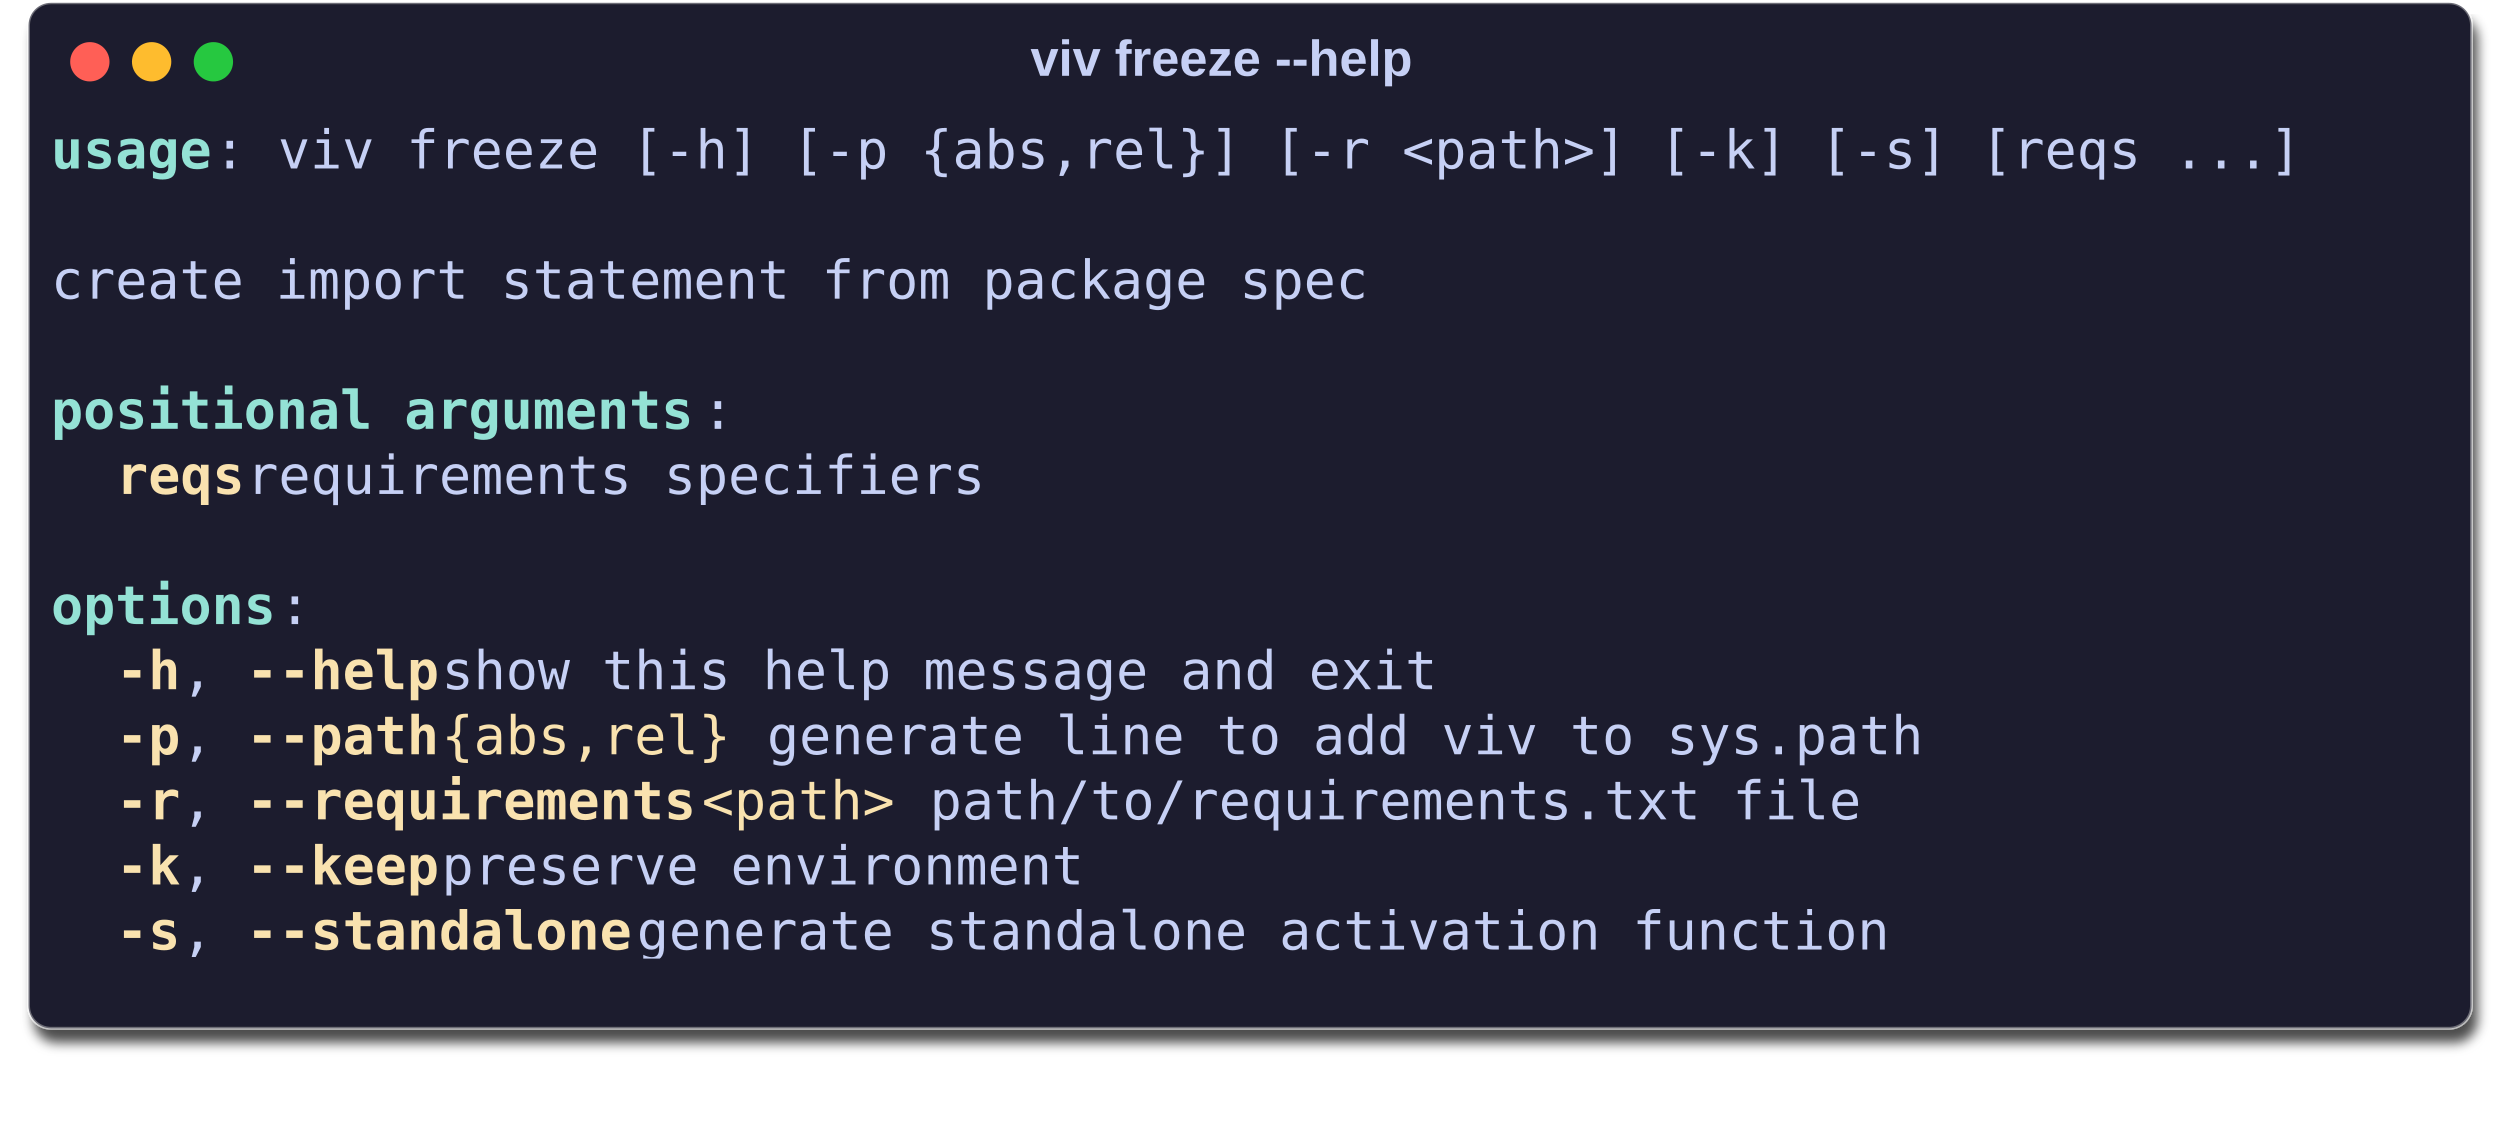
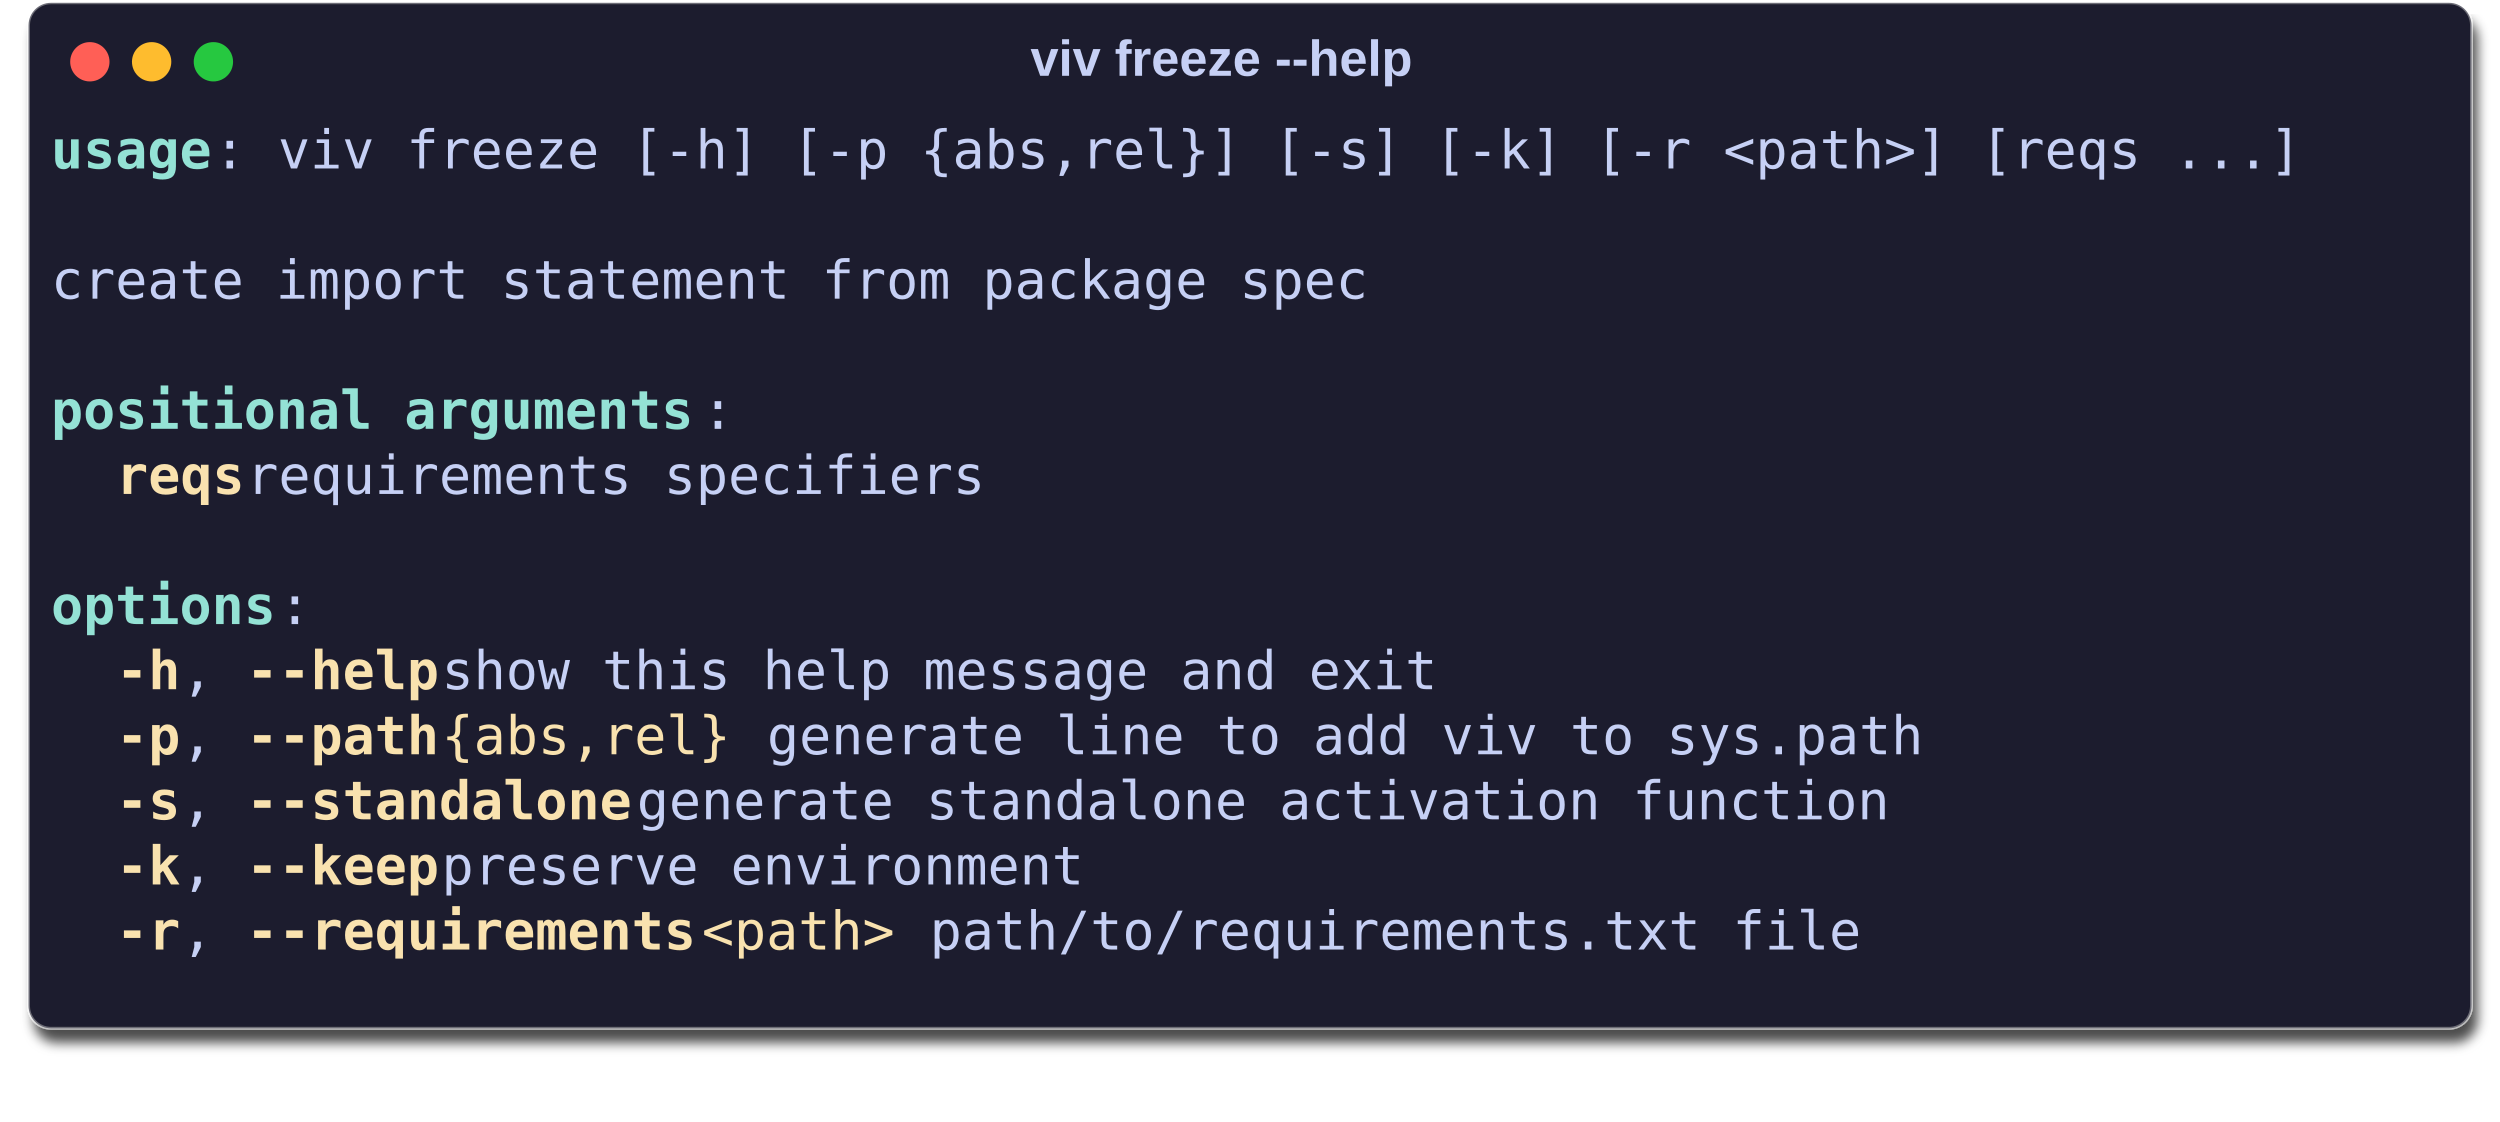
<svg xmlns="http://www.w3.org/2000/svg" class="rich-terminal shadow" viewBox="0 0 890.333 399.533">
  <style>

    @font-face {
        font-family: "Fira Code";
        src: local("FiraCode-Regular"),
                url("https://cdnjs.cloudflare.com/ajax/libs/firacode/6.2.0/woff2/FiraCode-Regular.woff2") format("woff2"),
                url("https://cdnjs.cloudflare.com/ajax/libs/firacode/6.2.0/woff/FiraCode-Regular.woff") format("woff");
        font-style: normal;
        font-weight: 400;
    }
    @font-face {
        font-family: "Fira Code";
        src: local("FiraCode-Bold"),
                url("https://cdnjs.cloudflare.com/ajax/libs/firacode/6.2.0/woff2/FiraCode-Bold.woff2") format("woff2"),
                url("https://cdnjs.cloudflare.com/ajax/libs/firacode/6.2.0/woff/FiraCode-Bold.woff") format("woff");
        font-style: bold;
        font-weight: 700;
    }

-     .terminal-2232683120-matrix {
+     .terminal-3188460144-matrix {
        font-family: Fira Code, monospace;
        font-size: 20px;
        line-height: 24.4px;
        font-variant-east-asian: full-width;
    }

-     .terminal-2232683120-title {
+     .terminal-3188460144-title {
        font-size: 18px;
        font-weight: bold;
        font-family: arial;
    }

    .shadow {
        -webkit-filter: drop-shadow( 2px 5px 2px rgba(0, 0, 0, .7));
        filter: drop-shadow( 2px 5px 2px rgba(0, 0, 0, .7));
    }
-     .terminal-2232683120-r1 { fill: #94e2d5;font-weight: bold }
- .terminal-2232683120-r2 { fill: #c6d0f5 }
- .terminal-2232683120-r3 { fill: #f9e2af;font-weight: bold }
- .terminal-2232683120-r4 { fill: #f9e2af }
+     .terminal-3188460144-r1 { fill: #94e2d5;font-weight: bold }
+ .terminal-3188460144-r2 { fill: #c6d0f5 }
+ .terminal-3188460144-r3 { fill: #f9e2af;font-weight: bold }
+ .terminal-3188460144-r4 { fill: #f9e2af }
    </style>
  <defs>
-     <clipPath id="terminal-2232683120-clip-terminal">
+     <clipPath id="terminal-3188460144-clip-terminal">
      <rect x="0" y="0" width="853.0" height="316.2" />
    </clipPath>
-     <clipPath id="terminal-2232683120-line-0">
+     <clipPath id="terminal-3188460144-line-0">
      <rect x="0" y="1.5" width="854" height="24.65" />
    </clipPath>
-     <clipPath id="terminal-2232683120-line-1">
+     <clipPath id="terminal-3188460144-line-1">
      <rect x="0" y="25.9" width="854" height="24.65" />
    </clipPath>
-     <clipPath id="terminal-2232683120-line-2">
+     <clipPath id="terminal-3188460144-line-2">
      <rect x="0" y="50.3" width="854" height="24.65" />
    </clipPath>
-     <clipPath id="terminal-2232683120-line-3">
+     <clipPath id="terminal-3188460144-line-3">
      <rect x="0" y="74.7" width="854" height="24.65" />
    </clipPath>
-     <clipPath id="terminal-2232683120-line-4">
+     <clipPath id="terminal-3188460144-line-4">
      <rect x="0" y="99.1" width="854" height="24.65" />
    </clipPath>
-     <clipPath id="terminal-2232683120-line-5">
+     <clipPath id="terminal-3188460144-line-5">
      <rect x="0" y="123.5" width="854" height="24.65" />
    </clipPath>
-     <clipPath id="terminal-2232683120-line-6">
+     <clipPath id="terminal-3188460144-line-6">
      <rect x="0" y="147.9" width="854" height="24.65" />
    </clipPath>
-     <clipPath id="terminal-2232683120-line-7">
+     <clipPath id="terminal-3188460144-line-7">
      <rect x="0" y="172.3" width="854" height="24.65" />
    </clipPath>
-     <clipPath id="terminal-2232683120-line-8">
+     <clipPath id="terminal-3188460144-line-8">
      <rect x="0" y="196.7" width="854" height="24.65" />
    </clipPath>
-     <clipPath id="terminal-2232683120-line-9">
+     <clipPath id="terminal-3188460144-line-9">
      <rect x="0" y="221.1" width="854" height="24.65" />
    </clipPath>
-     <clipPath id="terminal-2232683120-line-10">
+     <clipPath id="terminal-3188460144-line-10">
      <rect x="0" y="245.5" width="854" height="24.65" />
    </clipPath>
-     <clipPath id="terminal-2232683120-line-11">
+     <clipPath id="terminal-3188460144-line-11">
      <rect x="0" y="269.9" width="854" height="24.65" />
    </clipPath>
  </defs>
  <rect fill="#1e1e2e" stroke="rgba(255,255,255,0.35)" stroke-width="1" x="10.167" y="1" width="870" height="365.2" rx="8" />
-   <text class="terminal-2232683120-title" fill="#c6d0f5" text-anchor="middle" x="435" y="27">viv freeze --help</text>
+   <text class="terminal-3188460144-title" fill="#c6d0f5" text-anchor="middle" x="435" y="27">viv freeze --help</text>
  <g transform="translate(32,22)">
    <circle cx="0" cy="0" r="7" fill="#ff5f57" />
    <circle cx="22" cy="0" r="7" fill="#febc2e" />
    <circle cx="44" cy="0" r="7" fill="#28c840" />
  </g>
-   <g transform="translate(18.16667, 41) scale(.95)" clip-path="url(#terminal-2232683120-clip-terminal)">
-     <g class="terminal-2232683120-matrix">
-       <text class="terminal-2232683120-r1" x="0" y="20" textLength="61" clip-path="url(#terminal-2232683120-line-0)">usage</text>
-       <text class="terminal-2232683120-r2" x="61" y="20" textLength="793" clip-path="url(#terminal-2232683120-line-0)">: viv freeze [-h] [-p {abs,rel}] [-r &lt;path&gt;] [-k] [-s] [reqs ...]</text>
-       <text class="terminal-2232683120-r2" x="854" y="20" textLength="12.2" clip-path="url(#terminal-2232683120-line-0)">
+   <g transform="translate(18.16667, 41) scale(.95)" clip-path="url(#terminal-3188460144-clip-terminal)">
+     <g class="terminal-3188460144-matrix">
+       <text class="terminal-3188460144-r1" x="0" y="20" textLength="61" clip-path="url(#terminal-3188460144-line-0)">usage</text>
+       <text class="terminal-3188460144-r2" x="61" y="20" textLength="793" clip-path="url(#terminal-3188460144-line-0)">: viv freeze [-h] [-p {abs,rel}] [-s] [-k] [-r &lt;path&gt;] [reqs ...]</text>
+       <text class="terminal-3188460144-r2" x="854" y="20" textLength="12.2" clip-path="url(#terminal-3188460144-line-0)">
</text>
-       <text class="terminal-2232683120-r2" x="854" y="44.4" textLength="12.2" clip-path="url(#terminal-2232683120-line-1)">
+       <text class="terminal-3188460144-r2" x="854" y="44.4" textLength="12.2" clip-path="url(#terminal-3188460144-line-1)">
</text>
-       <text class="terminal-2232683120-r2" x="0" y="68.8" textLength="500.2" clip-path="url(#terminal-2232683120-line-2)">create import statement from package spec</text>
-       <text class="terminal-2232683120-r2" x="854" y="68.8" textLength="12.2" clip-path="url(#terminal-2232683120-line-2)">
+       <text class="terminal-3188460144-r2" x="0" y="68.8" textLength="500.2" clip-path="url(#terminal-3188460144-line-2)">create import statement from package spec</text>
+       <text class="terminal-3188460144-r2" x="854" y="68.8" textLength="12.2" clip-path="url(#terminal-3188460144-line-2)">
</text>
-       <text class="terminal-2232683120-r2" x="854" y="93.2" textLength="12.2" clip-path="url(#terminal-2232683120-line-3)">
+       <text class="terminal-3188460144-r2" x="854" y="93.2" textLength="12.2" clip-path="url(#terminal-3188460144-line-3)">
</text>
-       <text class="terminal-2232683120-r1" x="0" y="117.6" textLength="244" clip-path="url(#terminal-2232683120-line-4)">positional arguments</text>
-       <text class="terminal-2232683120-r2" x="244" y="117.6" textLength="12.2" clip-path="url(#terminal-2232683120-line-4)">:</text>
-       <text class="terminal-2232683120-r2" x="854" y="117.6" textLength="12.2" clip-path="url(#terminal-2232683120-line-4)">
+       <text class="terminal-3188460144-r1" x="0" y="117.6" textLength="244" clip-path="url(#terminal-3188460144-line-4)">positional arguments</text>
+       <text class="terminal-3188460144-r2" x="244" y="117.6" textLength="12.2" clip-path="url(#terminal-3188460144-line-4)">:</text>
+       <text class="terminal-3188460144-r2" x="854" y="117.6" textLength="12.2" clip-path="url(#terminal-3188460144-line-4)">
</text>
-       <text class="terminal-2232683120-r3" x="24.4" y="142" textLength="48.8" clip-path="url(#terminal-2232683120-line-5)">reqs</text>
-       <text class="terminal-2232683120-r2" x="73.2" y="142" textLength="585.6" clip-path="url(#terminal-2232683120-line-5)">                         requirements specifiers</text>
-       <text class="terminal-2232683120-r2" x="854" y="142" textLength="12.2" clip-path="url(#terminal-2232683120-line-5)">
+       <text class="terminal-3188460144-r3" x="24.4" y="142" textLength="48.8" clip-path="url(#terminal-3188460144-line-5)">reqs</text>
+       <text class="terminal-3188460144-r2" x="73.2" y="142" textLength="585.6" clip-path="url(#terminal-3188460144-line-5)">                         requirements specifiers</text>
+       <text class="terminal-3188460144-r2" x="854" y="142" textLength="12.2" clip-path="url(#terminal-3188460144-line-5)">
</text>
-       <text class="terminal-2232683120-r2" x="854" y="166.4" textLength="12.2" clip-path="url(#terminal-2232683120-line-6)">
+       <text class="terminal-3188460144-r2" x="854" y="166.4" textLength="12.2" clip-path="url(#terminal-3188460144-line-6)">
</text>
-       <text class="terminal-2232683120-r1" x="0" y="190.8" textLength="85.4" clip-path="url(#terminal-2232683120-line-7)">options</text>
-       <text class="terminal-2232683120-r2" x="85.4" y="190.8" textLength="12.2" clip-path="url(#terminal-2232683120-line-7)">:</text>
-       <text class="terminal-2232683120-r2" x="854" y="190.8" textLength="12.2" clip-path="url(#terminal-2232683120-line-7)">
+       <text class="terminal-3188460144-r1" x="0" y="190.8" textLength="85.4" clip-path="url(#terminal-3188460144-line-7)">options</text>
+       <text class="terminal-3188460144-r2" x="85.4" y="190.8" textLength="12.2" clip-path="url(#terminal-3188460144-line-7)">:</text>
+       <text class="terminal-3188460144-r2" x="854" y="190.8" textLength="12.2" clip-path="url(#terminal-3188460144-line-7)">
</text>
-       <text class="terminal-2232683120-r3" x="24.4" y="215.2" textLength="24.4" clip-path="url(#terminal-2232683120-line-8)">-h</text>
-       <text class="terminal-2232683120-r2" x="48.8" y="215.2" textLength="24.4" clip-path="url(#terminal-2232683120-line-8)">, </text>
-       <text class="terminal-2232683120-r3" x="73.2" y="215.2" textLength="73.2" clip-path="url(#terminal-2232683120-line-8)">--help</text>
-       <text class="terminal-2232683120-r2" x="146.4" y="215.2" textLength="610" clip-path="url(#terminal-2232683120-line-8)">                   show this help message and exit</text>
-       <text class="terminal-2232683120-r2" x="854" y="215.2" textLength="12.2" clip-path="url(#terminal-2232683120-line-8)">
+       <text class="terminal-3188460144-r3" x="24.4" y="215.2" textLength="24.4" clip-path="url(#terminal-3188460144-line-8)">-h</text>
+       <text class="terminal-3188460144-r2" x="48.8" y="215.2" textLength="24.4" clip-path="url(#terminal-3188460144-line-8)">, </text>
+       <text class="terminal-3188460144-r3" x="73.2" y="215.2" textLength="73.2" clip-path="url(#terminal-3188460144-line-8)">--help</text>
+       <text class="terminal-3188460144-r2" x="146.4" y="215.2" textLength="610" clip-path="url(#terminal-3188460144-line-8)">                   show this help message and exit</text>
+       <text class="terminal-3188460144-r2" x="854" y="215.2" textLength="12.2" clip-path="url(#terminal-3188460144-line-8)">
</text>
-       <text class="terminal-2232683120-r3" x="24.4" y="239.6" textLength="24.4" clip-path="url(#terminal-2232683120-line-9)">-p</text>
-       <text class="terminal-2232683120-r2" x="48.8" y="239.6" textLength="24.4" clip-path="url(#terminal-2232683120-line-9)">, </text>
-       <text class="terminal-2232683120-r3" x="73.2" y="239.6" textLength="73.2" clip-path="url(#terminal-2232683120-line-9)">--path</text>
-       <text class="terminal-2232683120-r4" x="146.4" y="239.6" textLength="122" clip-path="url(#terminal-2232683120-line-9)"> {abs,rel}</text>
-       <text class="terminal-2232683120-r2" x="268.4" y="239.6" textLength="549" clip-path="url(#terminal-2232683120-line-9)">         generate line to add viv to sys.path</text>
-       <text class="terminal-2232683120-r2" x="854" y="239.6" textLength="12.2" clip-path="url(#terminal-2232683120-line-9)">
+       <text class="terminal-3188460144-r3" x="24.4" y="239.6" textLength="24.4" clip-path="url(#terminal-3188460144-line-9)">-p</text>
+       <text class="terminal-3188460144-r2" x="48.8" y="239.6" textLength="24.4" clip-path="url(#terminal-3188460144-line-9)">, </text>
+       <text class="terminal-3188460144-r3" x="73.2" y="239.6" textLength="73.2" clip-path="url(#terminal-3188460144-line-9)">--path</text>
+       <text class="terminal-3188460144-r4" x="146.4" y="239.6" textLength="122" clip-path="url(#terminal-3188460144-line-9)"> {abs,rel}</text>
+       <text class="terminal-3188460144-r2" x="268.4" y="239.6" textLength="549" clip-path="url(#terminal-3188460144-line-9)">         generate line to add viv to sys.path</text>
+       <text class="terminal-3188460144-r2" x="854" y="239.6" textLength="12.2" clip-path="url(#terminal-3188460144-line-9)">
</text>
-       <text class="terminal-2232683120-r3" x="24.4" y="264" textLength="24.4" clip-path="url(#terminal-2232683120-line-10)">-r</text>
-       <text class="terminal-2232683120-r2" x="48.8" y="264" textLength="24.4" clip-path="url(#terminal-2232683120-line-10)">, </text>
-       <text class="terminal-2232683120-r3" x="73.2" y="264" textLength="170.8" clip-path="url(#terminal-2232683120-line-10)">--requirements</text>
-       <text class="terminal-2232683120-r4" x="244" y="264" textLength="85.4" clip-path="url(#terminal-2232683120-line-10)"> &lt;path&gt;</text>
-       <text class="terminal-2232683120-r2" x="329.4" y="264" textLength="402.6" clip-path="url(#terminal-2232683120-line-10)">    path/to/requirements.txt file</text>
-       <text class="terminal-2232683120-r2" x="854" y="264" textLength="12.2" clip-path="url(#terminal-2232683120-line-10)">
+       <text class="terminal-3188460144-r3" x="24.4" y="264" textLength="24.4" clip-path="url(#terminal-3188460144-line-10)">-s</text>
+       <text class="terminal-3188460144-r2" x="48.8" y="264" textLength="24.4" clip-path="url(#terminal-3188460144-line-10)">, </text>
+       <text class="terminal-3188460144-r3" x="73.2" y="264" textLength="146.4" clip-path="url(#terminal-3188460144-line-10)">--standalone</text>
+       <text class="terminal-3188460144-r2" x="219.6" y="264" textLength="634.4" clip-path="url(#terminal-3188460144-line-10)">             generate standalone activation function</text>
+       <text class="terminal-3188460144-r2" x="854" y="264" textLength="12.2" clip-path="url(#terminal-3188460144-line-10)">
</text>
-       <text class="terminal-2232683120-r3" x="24.4" y="288.4" textLength="24.4" clip-path="url(#terminal-2232683120-line-11)">-k</text>
-       <text class="terminal-2232683120-r2" x="48.8" y="288.4" textLength="24.4" clip-path="url(#terminal-2232683120-line-11)">, </text>
-       <text class="terminal-2232683120-r3" x="73.2" y="288.4" textLength="73.2" clip-path="url(#terminal-2232683120-line-11)">--keep</text>
-       <text class="terminal-2232683120-r2" x="146.4" y="288.4" textLength="475.8" clip-path="url(#terminal-2232683120-line-11)">                   preserve environment</text>
-       <text class="terminal-2232683120-r2" x="854" y="288.4" textLength="12.2" clip-path="url(#terminal-2232683120-line-11)">
+       <text class="terminal-3188460144-r3" x="24.4" y="288.4" textLength="24.4" clip-path="url(#terminal-3188460144-line-11)">-k</text>
+       <text class="terminal-3188460144-r2" x="48.8" y="288.4" textLength="24.4" clip-path="url(#terminal-3188460144-line-11)">, </text>
+       <text class="terminal-3188460144-r3" x="73.2" y="288.4" textLength="73.2" clip-path="url(#terminal-3188460144-line-11)">--keep</text>
+       <text class="terminal-3188460144-r2" x="146.4" y="288.4" textLength="475.8" clip-path="url(#terminal-3188460144-line-11)">                   preserve environment</text>
+       <text class="terminal-3188460144-r2" x="854" y="288.4" textLength="12.2" clip-path="url(#terminal-3188460144-line-11)">
</text>
-       <text class="terminal-2232683120-r3" x="24.4" y="312.8" textLength="24.4" clip-path="url(#terminal-2232683120-line-12)">-s</text>
-       <text class="terminal-2232683120-r2" x="48.8" y="312.8" textLength="24.4" clip-path="url(#terminal-2232683120-line-12)">, </text>
-       <text class="terminal-2232683120-r3" x="73.2" y="312.8" textLength="146.4" clip-path="url(#terminal-2232683120-line-12)">--standalone</text>
-       <text class="terminal-2232683120-r2" x="219.6" y="312.8" textLength="634.4" clip-path="url(#terminal-2232683120-line-12)">             generate standalone activation function</text>
-       <text class="terminal-2232683120-r2" x="854" y="312.8" textLength="12.2" clip-path="url(#terminal-2232683120-line-12)">
+       <text class="terminal-3188460144-r3" x="24.4" y="312.8" textLength="24.4" clip-path="url(#terminal-3188460144-line-12)">-r</text>
+       <text class="terminal-3188460144-r2" x="48.8" y="312.8" textLength="24.4" clip-path="url(#terminal-3188460144-line-12)">, </text>
+       <text class="terminal-3188460144-r3" x="73.2" y="312.8" textLength="170.8" clip-path="url(#terminal-3188460144-line-12)">--requirements</text>
+       <text class="terminal-3188460144-r4" x="244" y="312.8" textLength="85.4" clip-path="url(#terminal-3188460144-line-12)"> &lt;path&gt;</text>
+       <text class="terminal-3188460144-r2" x="329.4" y="312.8" textLength="402.6" clip-path="url(#terminal-3188460144-line-12)">    path/to/requirements.txt file</text>
+       <text class="terminal-3188460144-r2" x="854" y="312.8" textLength="12.2" clip-path="url(#terminal-3188460144-line-12)">
</text>
    </g>
  </g>
</svg>
